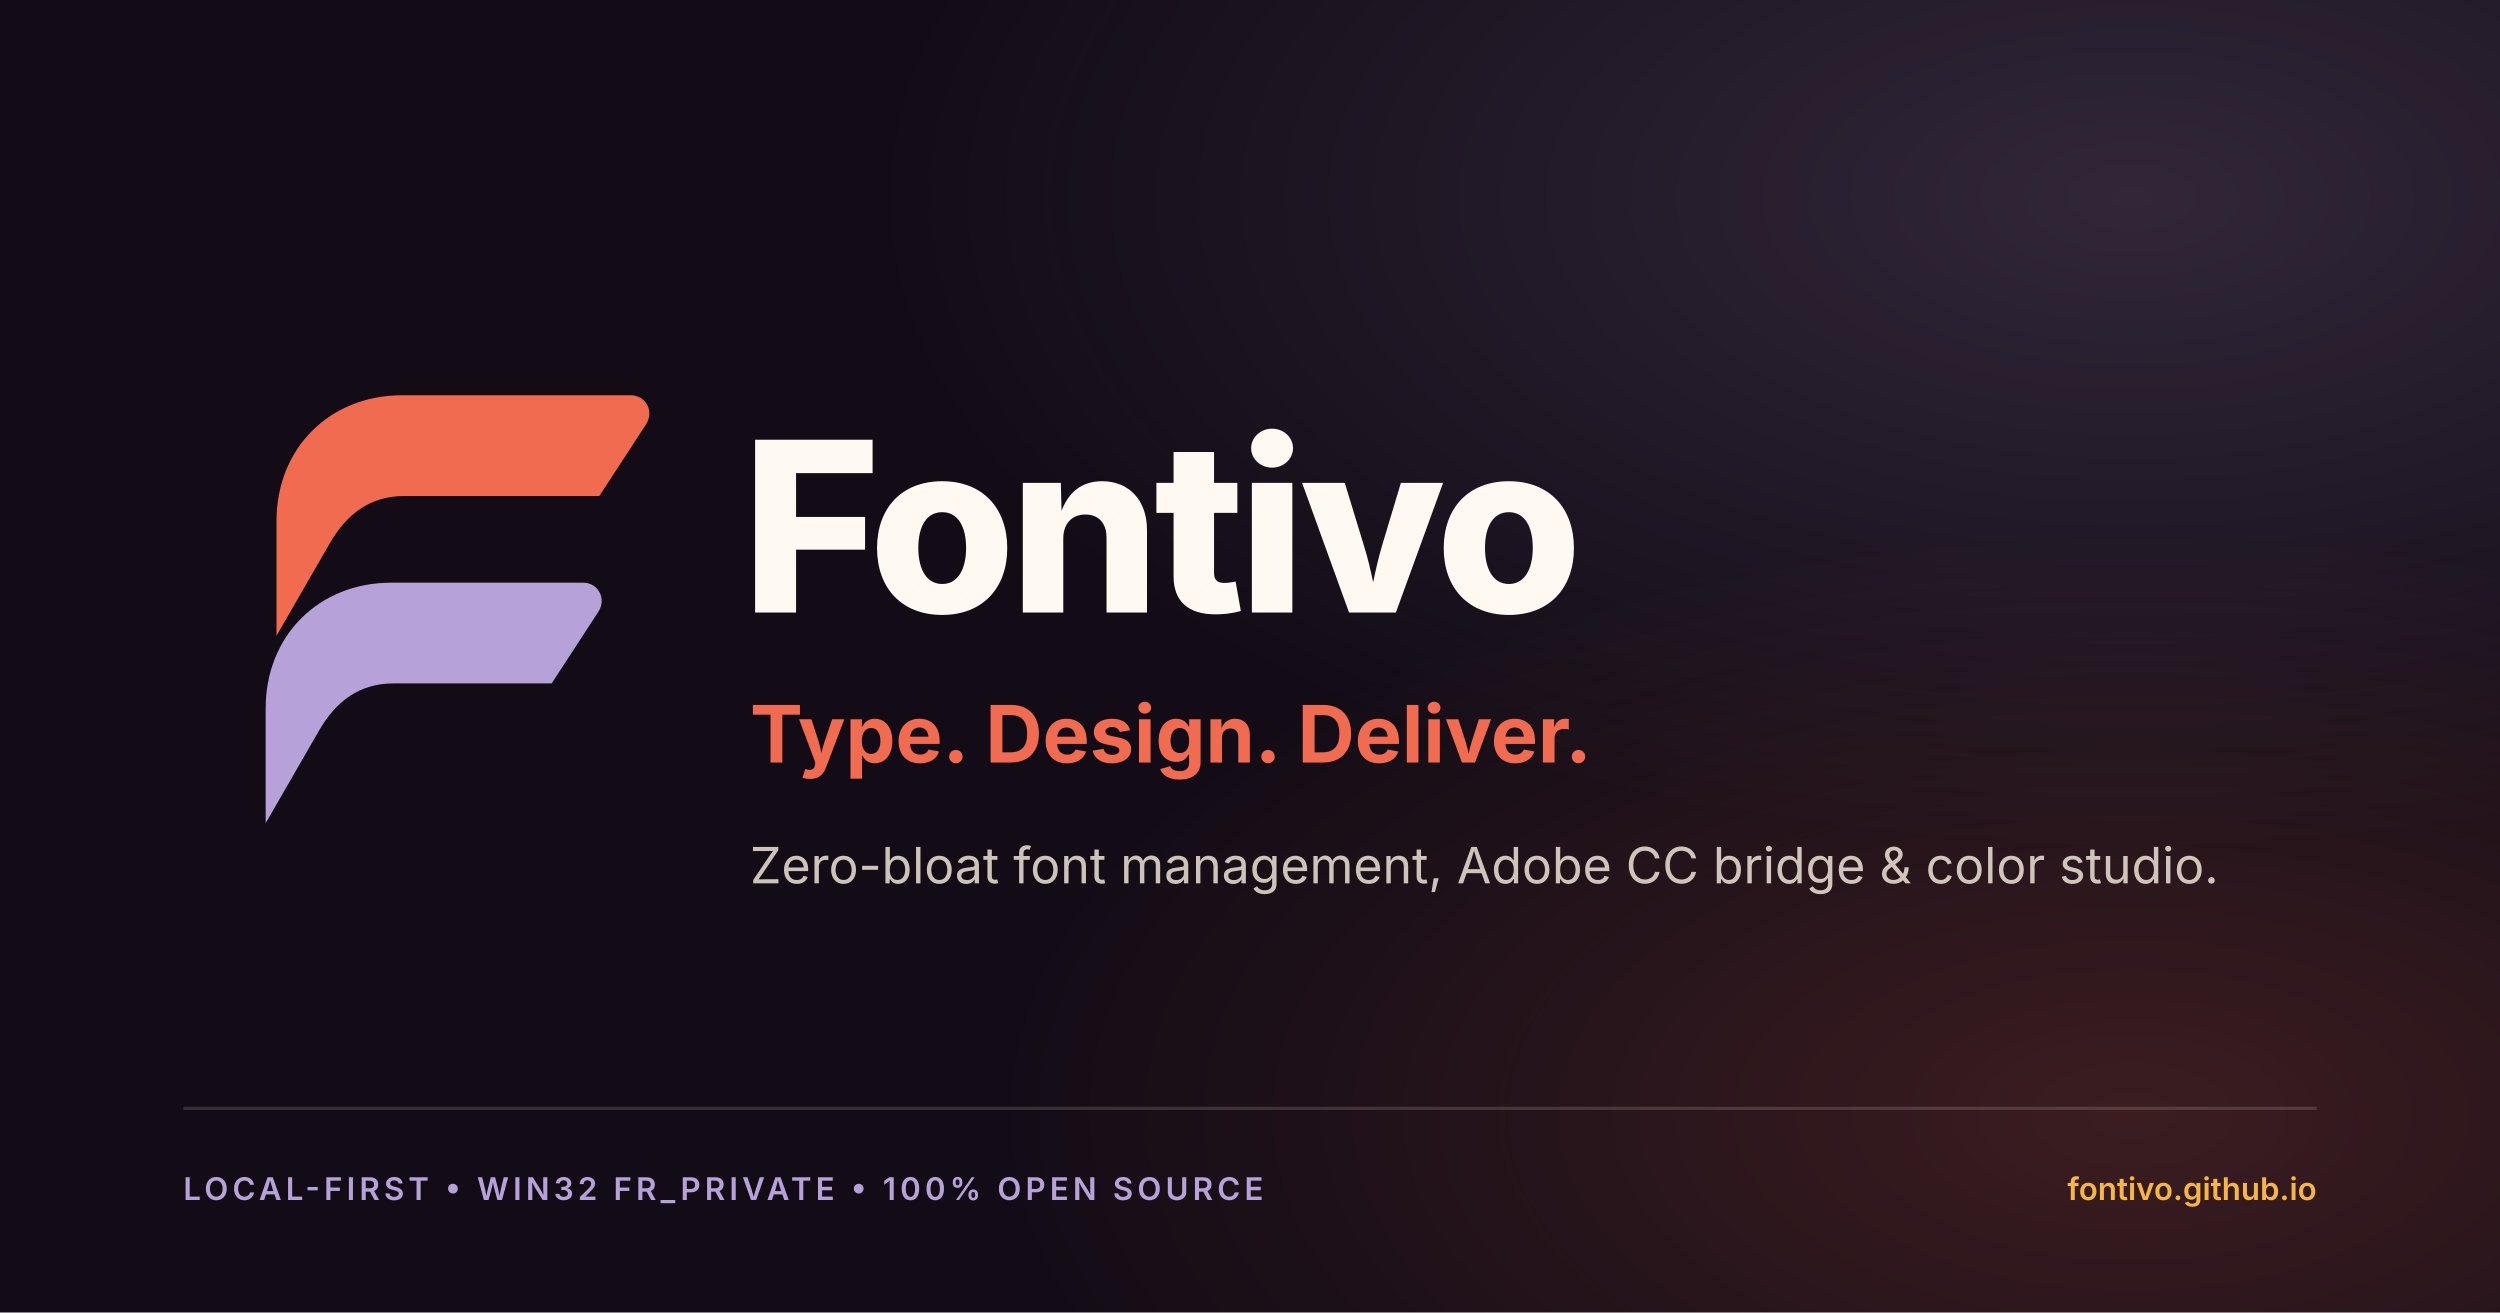
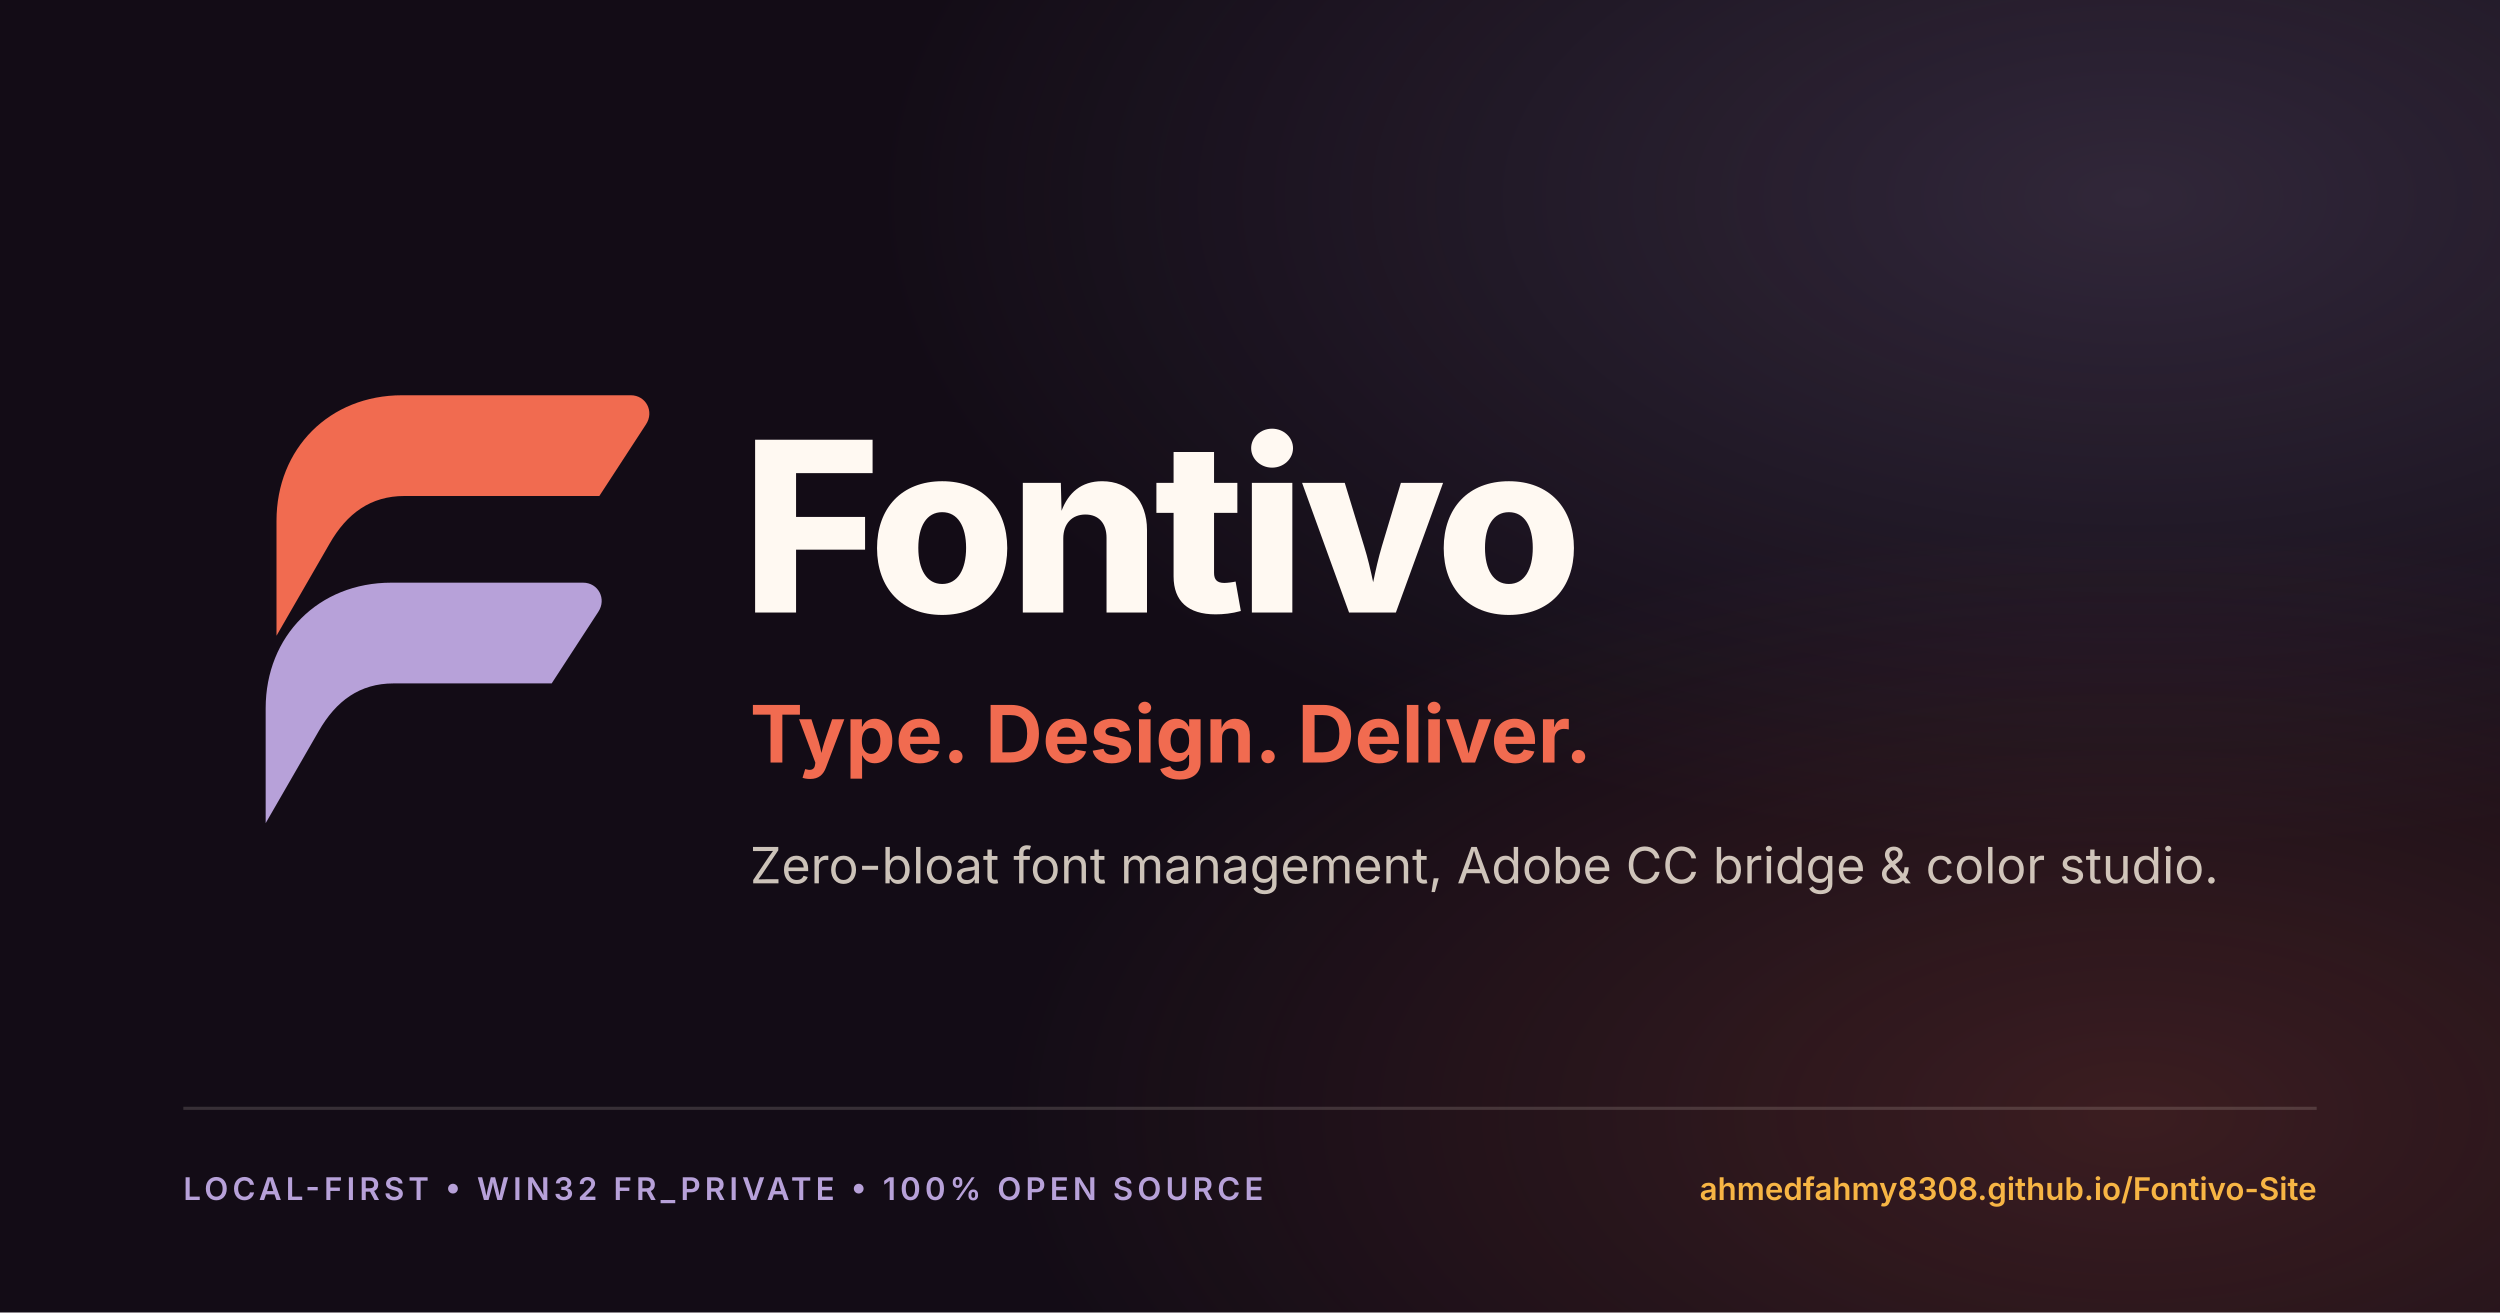
<svg xmlns="http://www.w3.org/2000/svg" width="1200" height="630" viewBox="0 0 1200 630">
  <defs>
    <radialGradient id="ogCoral" cx="85%" cy="85%" r="45%">
      <stop offset="0%" stop-color="#F16B50" stop-opacity="0.18" />
      <stop offset="100%" stop-color="#F16B50" stop-opacity="0" />
    </radialGradient>
    <radialGradient id="ogLavender" cx="85%" cy="15%" r="50%">
      <stop offset="0%" stop-color="#B7A1D9" stop-opacity="0.18" />
      <stop offset="100%" stop-color="#B7A1D9" stop-opacity="0" />
    </radialGradient>
  </defs>
  <rect width="1200" height="630" fill="#130C16" />
  <rect width="1200" height="630" fill="url(#ogLavender)" />
  <rect width="1200" height="630" fill="url(#ogCoral)" />
  <g transform="translate(88 158) scale(0.52)">
    <path fill="#F16B50" d="M86 177c0-67 49-116 116-116h211c14 0 22 15 14 27l-43 66H204c-31 0-53 16-69 44l-49 85z" />
    <path fill="#B7A1D9" d="M76 350c0-67 49-116 116-116h177c14 0 22 15 14 27l-43 66H194c-31 0-53 16-69 44l-49 85z" />
  </g>
  <text x="356" y="294" font-family="Sora, Inter, 'Segoe UI', Arial, sans-serif" font-size="114" font-weight="800" letter-spacing="-3" fill="#FFF9F2">Fontivo</text>
  <text x="360" y="366" font-family="Sora, Inter, 'Segoe UI', Arial, sans-serif" font-size="38" font-weight="700" fill="#F16B50">Type. Design. Deliver.</text>
  <text x="360" y="424" font-family="Inter, 'Segoe UI', Arial, sans-serif" font-size="24" font-weight="400" fill="#F5EBDD" fill-opacity="0.82">Zero-bloat font management, Adobe CC bridge &amp; color studio.</text>
  <line x1="88" y1="532" x2="1112" y2="532" stroke="#F5EBDD" stroke-opacity="0.16" stroke-width="1.5" />
  <text x="88" y="576" font-family="'JetBrains Mono', Inter, monospace" font-size="15" font-weight="600" letter-spacing="2" fill="#B7A1D9">LOCAL-FIRST  •  WIN32 FR_PRIVATE  •  100% OPEN SOURCE</text>
-   <text x="1112" y="576" text-anchor="end" font-family="'JetBrains Mono', Inter, monospace" font-size="15" font-weight="600" fill="#F7B544">fontivo.github.io</text>
+   <text x="1112" y="576" text-anchor="end" font-family="'JetBrains Mono', Inter, monospace" font-size="15" font-weight="600" fill="#F7B544">ahmedfahmy8308.github.io/Fontivo-Site</text>
</svg>
